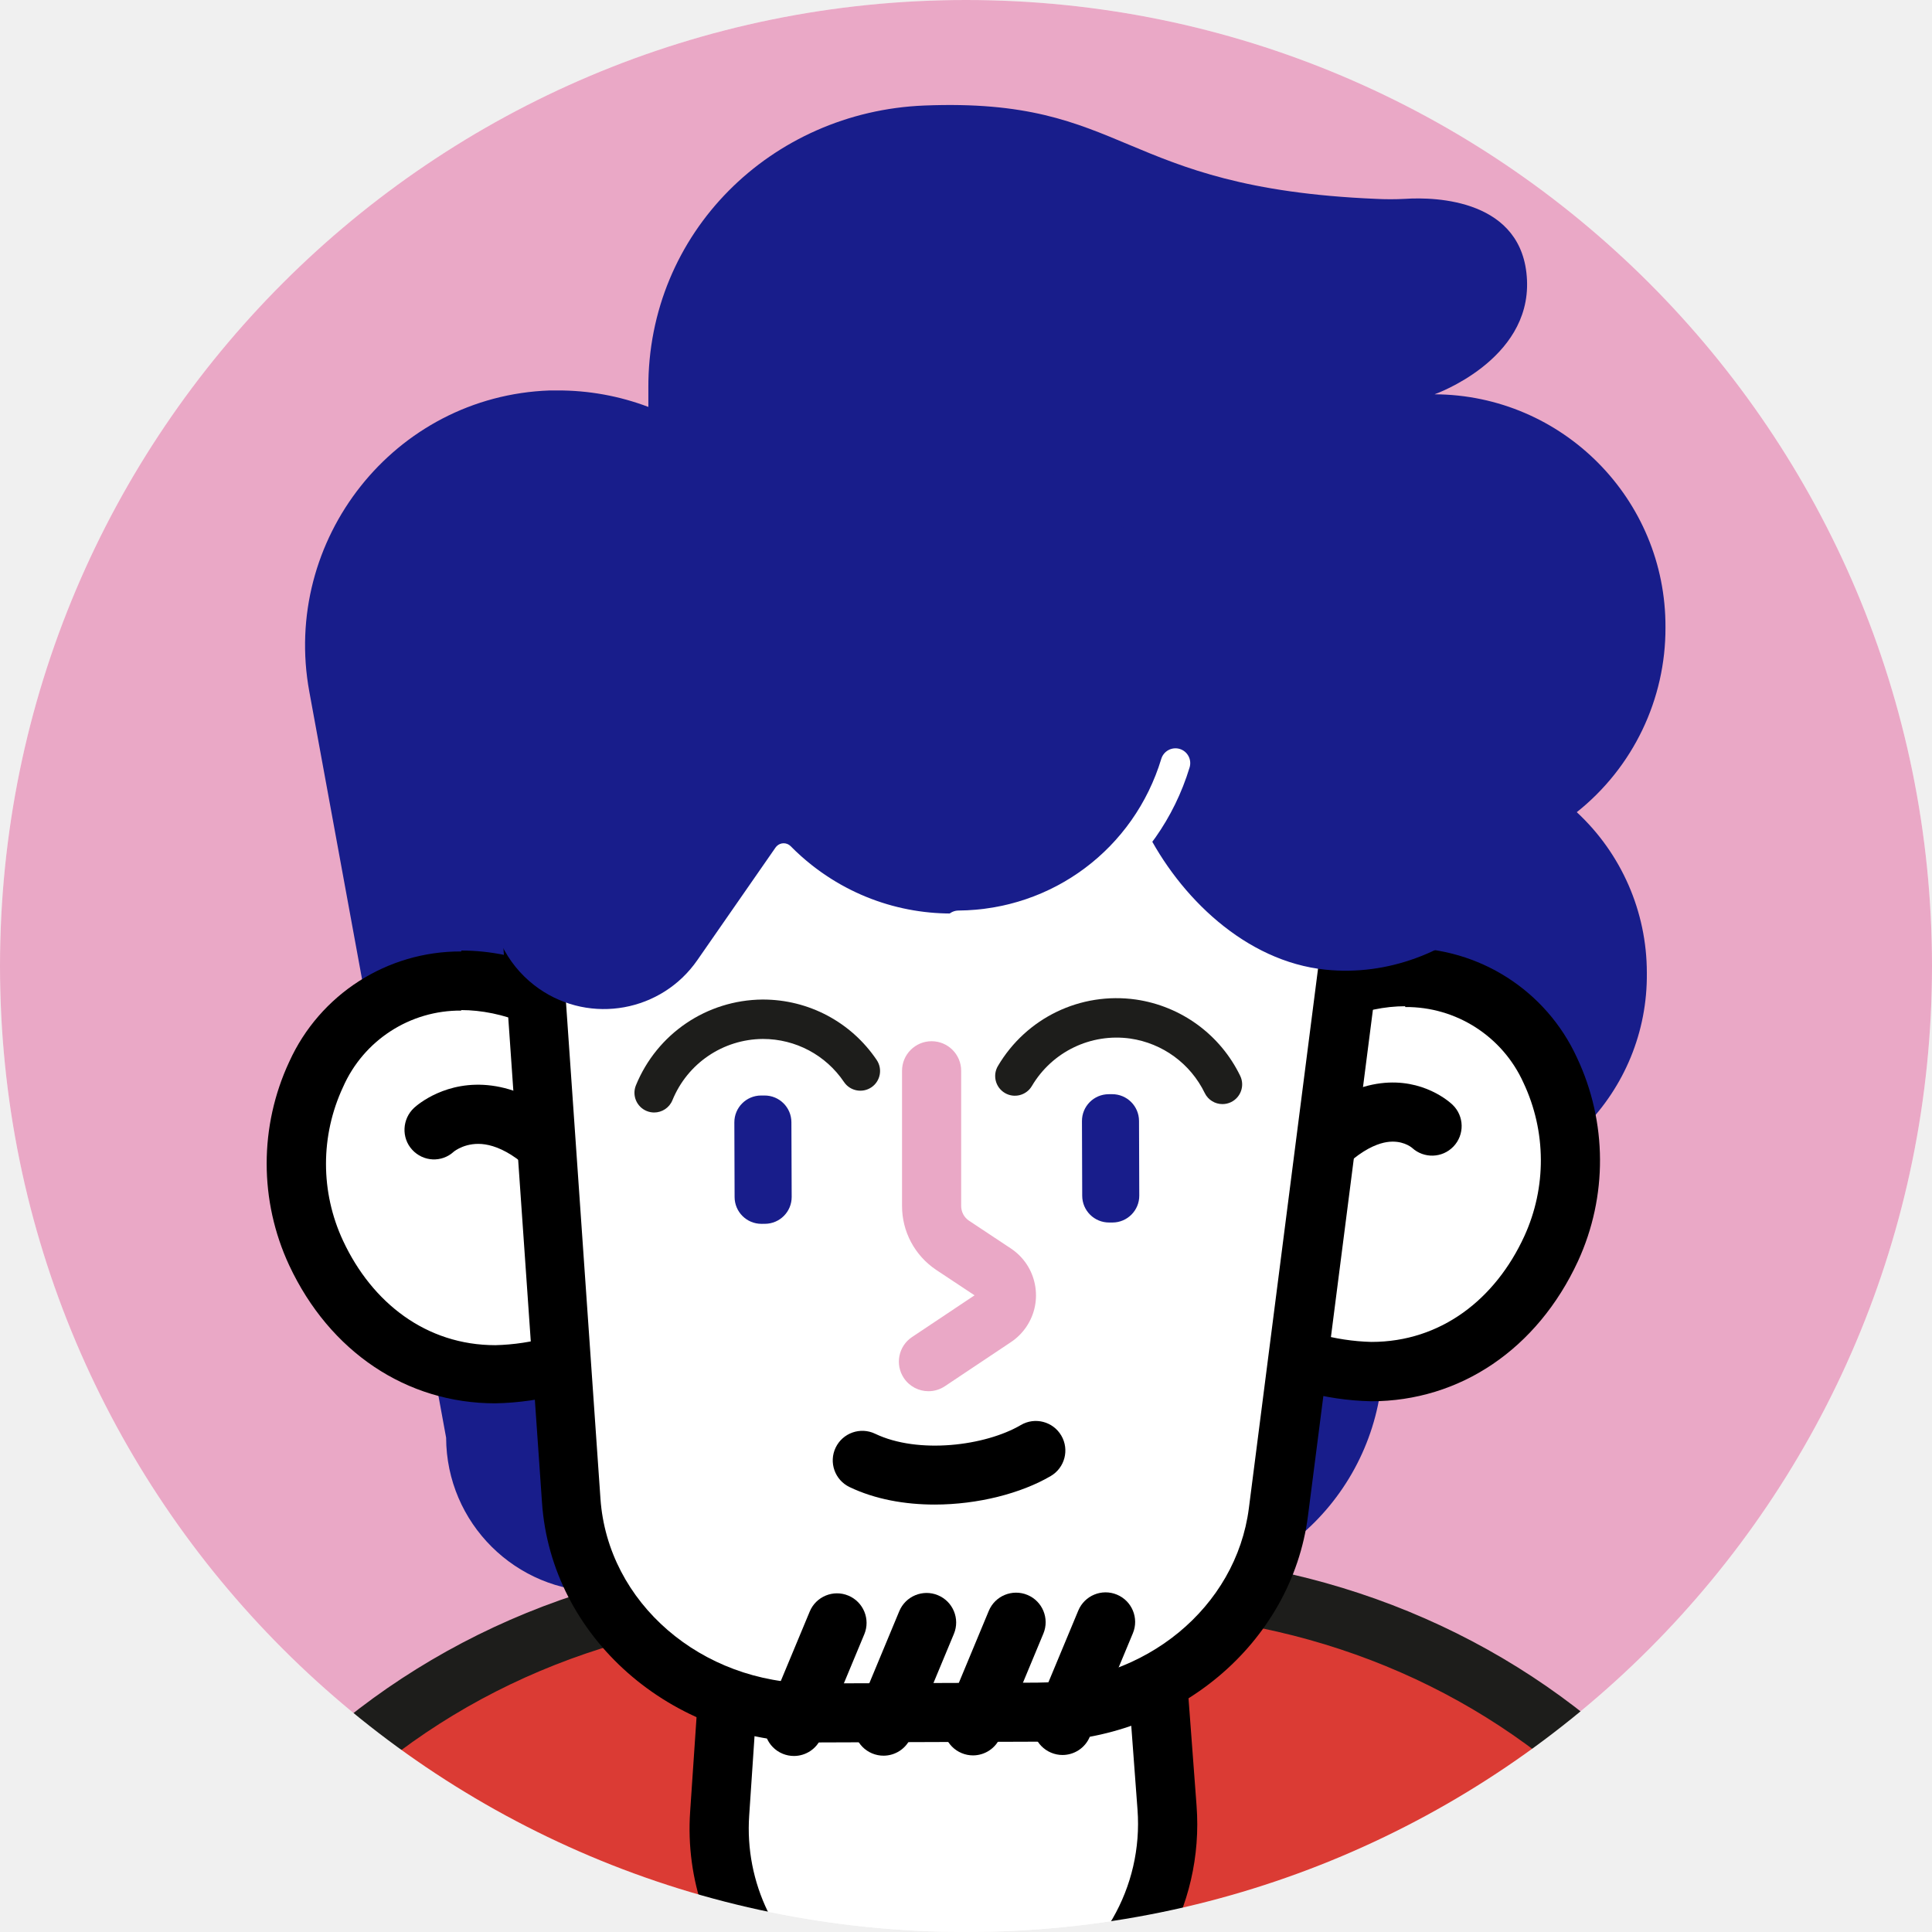
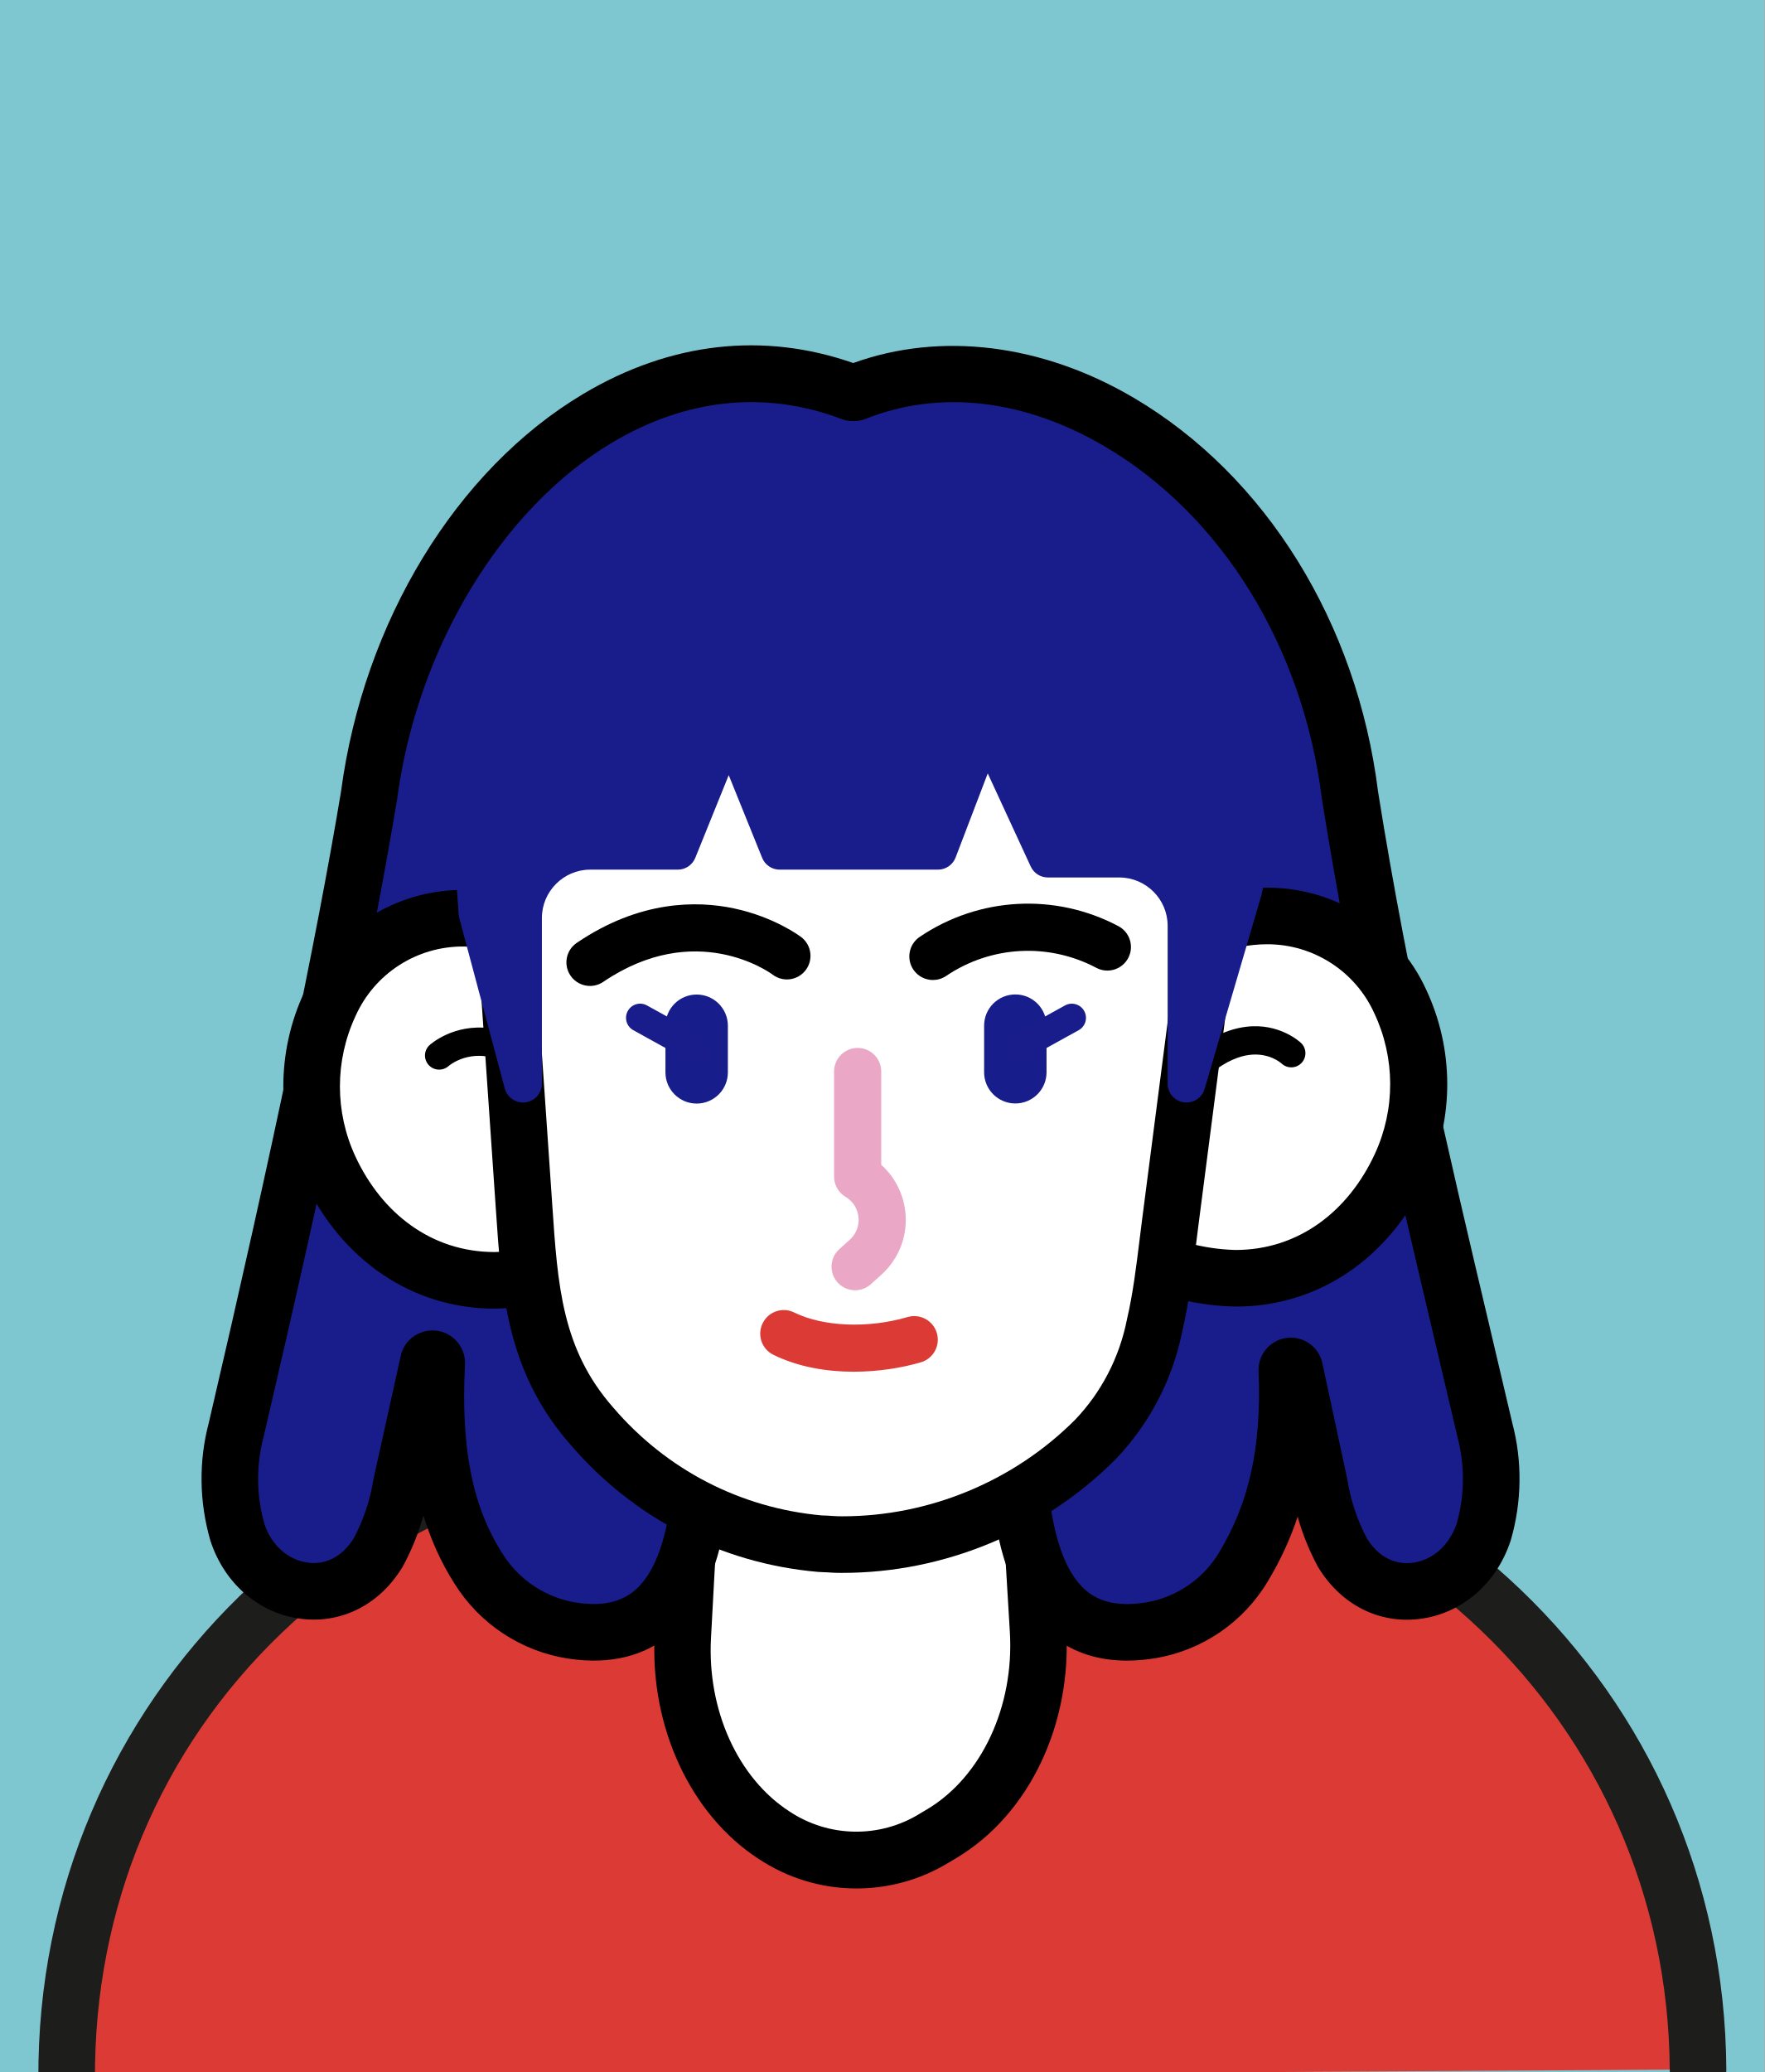
- <svg xmlns="http://www.w3.org/2000/svg" xmlns:xlink="http://www.w3.org/1999/xlink" width="92px" height="92px" viewBox="0 0 92 92" version="1.1">
+ <svg xmlns="http://www.w3.org/2000/svg" xmlns:xlink="http://www.w3.org/1999/xlink" width="92px" height="108px" viewBox="0 0 92 108" version="1.1" style="background: #DB3B34;">
  <defs>
-     <circle id="path-1" cx="46" cy="46" r="46" />
-     <rect id="path-3" x="0" y="0" width="92" height="108" />
-     <polygon id="path-5" points="0 -6.66945984e-15 84 -6.66945984e-15 84 35.514 0 35.514" />
+     <rect id="path-1" x="0" y="0" width="92" height="108" />
  </defs>
-   <g id="Design" stroke="none" stroke-width="1" fill="none" fill-rule="evenodd">
-     <g id="rta-gitex-UI-05.00" transform="translate(-811, -573)">
-       <g id="Group-2" transform="translate(347, 232)">
-         <g id="Avatar" transform="translate(0, 288)">
-           <g id="GTX/Avatar/1-Copy-4" transform="translate(464, 53)">
-             <mask id="mask-2" fill="white">
-               <use xlink:href="#path-1" />
-             </mask>
-             <use id="GTX/Avatar/1" fill="#FBFBFB" xlink:href="#path-1" />
-             <g id="Group" mask="url(#mask-2)">
-               <g id="GTX/Avatar/Character/1">
-                 <rect id="Rectangle" fill="#DB3B34" x="0" y="0" width="92" height="108" />
-                 <mask id="mask-4" fill="white">
-                   <use xlink:href="#path-3" />
-                 </mask>
-                 <use id="Rectangle" fill="#EAA8C6" xlink:href="#path-3" />
-                 <g id="Group-66" mask="url(#mask-4)">
-                   <g transform="translate(4, 5)">
-                     <path d="M1.408,103.107 C1.282,84.522 16.244,70.634 34.829,70.508 L48.712,70.409 C67.297,70.282 82.465,83.963 82.592,102.548" id="Fill-1" fill="#DB3B34" />
-                     <g id="Group-5" stroke-width="1" fill="none" transform="translate(0, 69.00011)">
-                       <mask id="mask-6" fill="white">
-                         <use xlink:href="#path-5" />
-                       </mask>
-                       <g id="Clip-4" />
-                       <path d="M1.409,35.514 C0.636,35.514 0.006,34.89 -7.13467637e-06,34.116 C-0.128,15.175 15.166,0.233 34.819,0.099 L48.702,0.001 C48.791,0 48.88,-6.66945984e-15 48.969,-6.66945984e-15 C58.303,-6.66945984e-15 67.017,3.344 73.535,9.433 C80.22,15.677 83.937,24.239 84,33.538 C84.006,34.316 83.38,34.95 82.602,34.956 L82.592,34.956 C81.819,34.956 81.19,34.332 81.184,33.557 C81.126,25.039 77.727,17.202 71.613,11.49 C65.619,5.891 57.586,2.816 48.969,2.816 C48.886,2.816 48.804,2.816 48.722,2.817 L34.839,2.915 C26.13,2.975 18.046,6.165 12.077,11.901 C6.048,17.694 2.759,25.577 2.817,34.097 C2.822,34.875 2.196,35.509 1.419,35.514 L1.409,35.514 Z" id="Fill-3" fill="#1D1D1B" mask="url(#mask-6)" />
-                     </g>
-                     <path d="M40.686,92.514 C34.916,92.509 30.243,87.827 30.249,82.057 C30.249,81.829 30.257,81.6 30.272,81.372 L31.051,69.804 C31.206,67.645 32.993,65.967 35.158,65.95 L46.595,65.913 C48.757,65.916 50.554,67.578 50.725,69.733 L51.57,81.067 C51.908,85.344 49.578,89.386 45.708,91.238 L45.239,91.467 C43.819,92.155 42.263,92.512 40.686,92.514" id="Fill-6" fill="#FFFFFF" />
-                     <path d="M46.6,64.505 L46.6,64.505 L35.153,64.542 C32.253,64.565 29.856,66.812 29.648,69.705 L28.864,81.269 C28.419,87.794 33.347,93.444 39.871,93.889 C41.929,94.029 43.988,93.63 45.844,92.73 L46.313,92.5 C50.702,90.4 53.35,85.82 52.978,80.969 L52.128,69.639 C51.904,66.754 49.502,64.525 46.609,64.514 L46.6,64.505 Z M46.609,67.321 C48.034,67.322 49.216,68.42 49.322,69.841 L50.167,81.171 C50.444,84.866 48.434,88.356 45.098,89.97 L44.629,90.2 C40.142,92.378 34.74,90.508 32.561,86.022 C31.874,84.606 31.569,83.036 31.675,81.466 L32.454,69.897 C32.553,68.473 33.734,67.365 35.162,67.358 L46.6,67.321 L46.609,67.321 Z" id="Fill-8" fill="#000000" />
-                     <path d="M75.308,24.871 C75.334,18.771 70.412,13.805 64.312,13.776 C64.312,13.776 68.888,12.171 68.714,8.337 C68.541,4.502 64.387,4.371 62.913,4.469 C62.444,4.494 61.974,4.494 61.505,4.469 C49.167,3.944 49.772,-0.365 40.015,0.025 C32.727,0.316 26.832,6.079 26.874,13.49 L26.874,14.377 C25.489,13.852 24.019,13.587 22.538,13.593 L22.181,13.593 C14.761,13.856 9.401,20.713 10.729,27.935 L17.244,63.463 C17.257,67.525 20.56,70.807 24.621,70.794 C24.623,70.794 24.625,70.794 24.626,70.794 C25.22,70.787 25.811,70.71 26.386,70.564 C28.294,73.331 31.445,74.978 34.806,74.966 L45.375,74.929 C48.813,74.918 52.014,73.174 53.888,70.292 C59.776,68.549 63.136,62.362 61.393,56.475 C61.069,55.38 60.578,54.341 59.938,53.396 L64.251,51.725 C69.932,51.661 74.485,47.003 74.421,41.322 C74.421,41.32 74.421,41.318 74.421,41.316 C74.42,38.416 73.211,35.647 71.084,33.675 C73.766,31.542 75.323,28.298 75.308,24.871" id="Fill-10" fill="#181D8B" />
-                     <path d="M19.6,60.441 C15.948,60.441 12.762,58.277 11.067,54.654 C9.812,51.958 9.812,48.846 11.067,46.15 C12.292,43.431 14.999,41.685 17.981,41.691 C20.421,41.691 22.937,42.743 25.457,44.822 C25.779,45.088 25.966,45.483 25.968,45.901 L26.011,57.634 C26.012,58.15 25.731,58.625 25.278,58.873 C23.548,59.867 21.595,60.406 19.6,60.441" id="Fill-12" fill="#FFFFFF" />
-                     <path d="M17.966,40.307 L17.966,40.307 C14.438,40.29 11.228,42.349 9.772,45.563 C8.341,48.635 8.341,52.182 9.772,55.255 C11.706,59.385 15.371,61.825 19.581,61.825 C21.807,61.785 23.987,61.181 25.917,60.07 C26.825,59.584 27.396,58.641 27.404,57.611 L27.362,45.878 C27.36,45.04 26.985,44.247 26.339,43.714 C23.561,41.424 20.745,40.264 17.966,40.264 L17.966,40.307 Z M17.962,43.099 C19.872,43.099 22.111,43.902 24.532,45.915 L24.574,57.648 C23.058,58.529 21.344,59.013 19.59,59.056 C16.305,59.056 13.719,57.047 12.335,54.081 C11.253,51.762 11.253,49.084 12.335,46.765 C13.316,44.535 15.53,43.103 17.966,43.123 L17.962,43.099 Z" id="Fill-14" fill="#000000" />
-                     <path d="M16.676,48.787 C16.676,48.787 20.111,45.624 24.467,52.504" id="Fill-16" fill="#FFFFFF" />
-                     <path d="M24.468,53.912 C24.001,53.912 23.545,53.681 23.277,53.257 C21.471,50.405 20.011,49.638 19.103,49.496 C18.205,49.357 17.631,49.823 17.607,49.843 C17.035,50.369 16.155,50.324 15.629,49.751 C15.102,49.179 15.15,48.278 15.722,47.751 C15.873,47.613 17.251,46.412 19.417,46.696 C21.618,46.986 23.716,48.687 25.656,51.751 C26.072,52.408 25.877,53.278 25.22,53.694 C24.986,53.842 24.725,53.912 24.468,53.912" id="Fill-18" fill="#000000" />
-                     <path d="M61.285,60.319 C59.317,60.278 57.391,59.747 55.681,58.775 C55.226,58.53 54.942,58.056 54.94,57.54 L54.902,45.807 C54.9,45.389 55.084,44.992 55.404,44.723 C57.892,42.639 60.492,41.541 62.913,41.541 C65.874,41.535 68.566,43.26 69.798,45.953 C71.07,48.641 71.085,51.755 69.841,54.457 C68.165,58.108 64.95,60.319 61.285,60.319" id="Fill-20" fill="#FFFFFF" />
-                     <path d="M62.913,40.1 C60.154,40.1 57.249,41.316 54.503,43.611 C53.861,44.148 53.492,44.942 53.494,45.779 L53.532,57.512 C53.536,58.545 54.105,59.492 55.015,59.981 C56.926,61.077 59.082,61.677 61.285,61.727 C65.532,61.727 69.207,59.234 71.141,55.058 C72.557,51.979 72.54,48.431 71.094,45.366 C69.629,42.169 66.43,40.124 62.913,40.138 L62.913,40.1 Z M62.913,42.954 C65.339,42.934 67.547,44.348 68.545,46.558 C69.637,48.872 69.651,51.55 68.583,53.875 C67.208,56.864 64.617,58.901 61.304,58.901 C59.561,58.855 57.857,58.374 56.348,57.503 L56.31,45.77 C58.746,43.733 61.003,42.916 62.913,42.916 L62.913,42.954 Z" id="Fill-22" fill="#000000" />
-                     <path d="M64.195,48.623 C64.195,48.623 61.031,45.582 56.728,52.486" id="Fill-24" fill="#FFFFFF" />
-                     <path d="M56.726,53.893 C56.472,53.893 56.215,53.825 55.983,53.68 C55.323,53.269 55.122,52.4 55.533,51.741 C57.499,48.587 59.59,46.852 61.748,46.584 C63.774,46.333 65.033,47.477 65.17,47.608 C65.731,48.147 65.749,49.038 65.209,49.599 C64.677,50.152 63.804,50.175 63.242,49.66 C63.179,49.607 62.75,49.275 62.038,49.386 C61.328,49.496 59.848,50.141 57.923,53.23 C57.656,53.658 57.196,53.893 56.726,53.893" id="Fill-26" fill="#000000" />
-                     <path d="M34.768,76.571 C28.667,76.571 23.584,72.131 23.19,66.462 L20.806,32.202 C20.754,31.426 21.341,30.755 22.117,30.703 C22.149,30.701 22.181,30.7 22.214,30.7 L59.947,30.564 C60.725,30.558 61.36,31.183 61.367,31.96 C61.367,32.024 61.363,32.087 61.355,32.15 L56.883,67.002 C56.188,72.418 51.251,76.515 45.398,76.538 L34.768,76.571 Z" id="Fill-28" fill="#FFFFFF" />
-                     <path d="M59.938,29.151 L59.938,29.151 L22.214,29.287 C21.434,29.288 20.69,29.613 20.158,30.183 C19.633,30.757 19.368,31.521 19.426,32.295 L21.81,66.556 C22.251,72.957 27.954,77.974 34.787,77.974 L34.839,77.974 L45.408,77.937 C51.978,77.913 57.502,73.286 58.286,67.175 L62.758,32.319 C62.956,30.776 61.865,29.366 60.322,29.169 C60.196,29.153 60.069,29.145 59.943,29.146 L59.938,29.151 Z M59.938,31.967 L55.47,66.819 C54.864,71.54 50.533,75.107 45.375,75.126 L34.806,75.163 L34.763,75.163 C29.39,75.163 24.936,71.315 24.593,66.363 L22.214,32.103 L59.938,31.967 L59.938,31.967 Z" id="Fill-30" fill="#000000" />
-                     <path d="M32.241,47.167 L32.405,47.167 C33.11,47.164 33.684,47.733 33.686,48.438 L33.699,51.996 C33.701,52.701 33.132,53.274 32.426,53.277 L32.262,53.278 C31.557,53.28 30.984,52.711 30.981,52.005 L30.969,48.448 C30.966,47.743 31.536,47.169 32.241,47.167" id="Fill-32" fill="#181D8B" />
-                     <path d="M48.794,47.105 L48.958,47.104 C49.663,47.102 50.236,47.671 50.239,48.376 L50.251,51.933 C50.254,52.638 49.684,53.212 48.979,53.215 L48.815,53.215 C48.11,53.217 47.536,52.648 47.534,51.943 L47.522,48.385 C47.519,47.68 48.089,47.107 48.794,47.105" id="Fill-34" fill="#181D8B" />
-                     <path d="M40.362,45.99 L40.362,52.42 C40.359,53.173 40.732,53.878 41.357,54.297 L43.361,55.625 C43.945,56.017 44.1,56.807 43.709,57.39 C43.616,57.528 43.498,57.645 43.361,57.737 L40.212,59.84" id="Fill-36" fill="#FFFFFF" />
-                     <path d="M40.213,61.248 C39.759,61.248 39.312,61.028 39.041,60.622 C38.609,59.975 38.783,59.101 39.43,58.669 L42.407,56.682 L40.58,55.471 C39.554,54.782 38.949,53.64 38.954,52.413 L38.954,45.99 C38.954,45.212 39.585,44.582 40.362,44.582 C41.14,44.582 41.77,45.212 41.77,45.99 L41.77,52.42 C41.769,52.709 41.908,52.971 42.142,53.128 L44.139,54.452 C44.741,54.855 45.144,55.462 45.282,56.164 C45.42,56.866 45.277,57.58 44.878,58.175 C44.682,58.466 44.436,58.712 44.145,58.907 L40.994,61.011 C40.754,61.171 40.482,61.248 40.213,61.248" id="Fill-38" fill="#EAA8C6" />
-                     <path d="M45.323,64.073 C43.268,65.279 39.579,65.749 37.063,64.542" id="Fill-40" fill="#FFFFFF" />
-                     <path d="M40.506,66.646 C39.09,66.646 37.67,66.395 36.454,65.812 C35.753,65.476 35.457,64.635 35.793,63.934 C36.13,63.232 36.972,62.938 37.672,63.273 C39.724,64.257 42.916,63.854 44.611,62.859 C45.282,62.465 46.144,62.689 46.538,63.361 C46.931,64.031 46.707,64.894 46.036,65.287 C44.635,66.109 42.575,66.646 40.506,66.646" id="Fill-42" fill="#000000" />
-                     <path d="M33.806,78.618 C33.625,78.618 33.442,78.583 33.266,78.51 C32.547,78.211 32.208,77.387 32.506,76.669 L34.558,71.741 C34.856,71.022 35.683,70.682 36.398,70.982 C37.116,71.281 37.456,72.105 37.157,72.822 L35.106,77.75 C34.881,78.292 34.357,78.618 33.806,78.618" id="Fill-44" fill="#000000" />
-                     <path d="M38.072,78.604 C37.892,78.604 37.709,78.569 37.532,78.496 C36.814,78.197 36.474,77.373 36.772,76.655 L38.823,71.723 C39.122,71.005 39.947,70.665 40.663,70.963 C41.382,71.261 41.722,72.085 41.424,72.803 L39.372,77.736 C39.147,78.277 38.624,78.604 38.072,78.604" id="Fill-46" fill="#000000" />
-                     <path d="M42.333,78.59 C42.153,78.59 41.97,78.555 41.794,78.482 C41.075,78.183 40.735,77.359 41.033,76.641 L43.085,71.708 C43.383,70.991 44.208,70.651 44.925,70.949 C45.643,71.247 45.983,72.071 45.685,72.789 L43.634,77.721 C43.408,78.263 42.885,78.59 42.333,78.59" id="Fill-48" fill="#000000" />
-                     <path d="M46.595,78.571 C46.414,78.571 46.231,78.536 46.055,78.462 C45.336,78.163 44.997,77.339 45.295,76.622 L47.347,71.694 C47.645,70.975 48.472,70.636 49.187,70.935 C49.905,71.233 50.245,72.058 49.946,72.775 L47.895,77.703 C47.67,78.245 47.146,78.571 46.595,78.571" id="Fill-50" fill="#000000" />
-                     <path d="M27.151,47.037 C28.009,44.936 30.044,43.556 32.314,43.536 C34.179,43.529 35.925,44.453 36.969,46" id="Fill-52" fill="#FFFFFF" />
-                     <path d="M27.15,47.976 C27.032,47.976 26.912,47.953 26.796,47.906 C26.316,47.71 26.086,47.162 26.282,46.682 C27.287,44.224 29.651,42.621 32.305,42.597 L32.328,42.597 C34.508,42.597 36.53,43.671 37.747,45.475 C38.037,45.904 37.924,46.488 37.494,46.778 C37.063,47.067 36.481,46.954 36.191,46.525 C35.324,45.24 33.883,44.474 32.333,44.474 L32.317,44.474 C30.426,44.491 28.737,45.636 28.02,47.392 C27.871,47.755 27.52,47.976 27.15,47.976" id="Fill-54" fill="#1D1D1B" />
-                     <path d="M44.328,46.239 C45.485,44.28 47.707,43.21 49.96,43.526 C51.805,43.796 53.397,44.961 54.212,46.638" id="Fill-56" fill="#FFFFFF" />
-                     <path d="M54.213,47.576 C53.865,47.577 53.53,47.382 53.368,47.048 C52.688,45.649 51.364,44.68 49.824,44.455 C47.947,44.192 46.104,45.079 45.136,46.716 C44.873,47.162 44.297,47.311 43.851,47.047 C43.405,46.784 43.256,46.208 43.52,45.762 C44.874,43.468 47.451,42.224 50.091,42.597 C52.25,42.912 54.105,44.269 55.056,46.228 C55.283,46.694 55.088,47.255 54.622,47.482 C54.49,47.546 54.35,47.576 54.213,47.576" id="Fill-58" fill="#1D1D1B" />
-                     <path d="M14.512,30.399 C14.466,30.312 14.446,30.212 14.456,30.113 C15.118,24.11 18.558,18.798 24.476,19.403 C26.922,19.65 29.207,20.732 30.948,22.468 C31.134,22.648 31.431,22.644 31.611,22.457 C31.642,22.426 31.669,22.39 31.689,22.35 C34.371,17.026 40.86,14.883 46.185,17.564 C48.28,18.619 49.974,20.327 51.011,22.43 C51.126,22.663 51.407,22.758 51.64,22.644 C51.702,22.613 51.757,22.569 51.8,22.515 C54.084,19.628 57.683,18.105 61.346,18.474 C67.363,19.13 71.708,24.538 71.053,30.555 C71.052,30.559 71.052,30.564 71.051,30.568 C70.427,36.632 65.086,41.785 59.121,41.175 C55.306,40.785 52.156,37.702 50.547,34.473 C50.432,34.241 50.151,34.145 49.918,34.26 C49.856,34.29 49.801,34.334 49.758,34.389 C46.096,39.056 39.343,39.872 34.675,36.21 C34.313,35.925 33.969,35.618 33.646,35.29 C33.462,35.108 33.164,35.111 32.983,35.296 C32.965,35.314 32.948,35.334 32.933,35.355 L29.207,40.72 C27.505,43.177 24.134,43.789 21.677,42.088 C20.997,41.617 20.434,40.996 20.031,40.274 L14.512,30.399 Z" id="Fill-60" fill="#181D8B" />
-                     <path d="M51.973,31.338 C50.592,35.894 46.409,39.024 41.648,39.063" id="Fill-62" fill="#181D8B" />
-                     <path d="M41.649,39.767 C41.262,39.767 40.948,39.456 40.945,39.069 C40.941,38.68 41.254,38.362 41.642,38.359 C46.119,38.322 50.001,35.418 51.3,31.133 C51.413,30.762 51.807,30.552 52.178,30.664 C52.55,30.777 52.76,31.17 52.648,31.543 C51.168,36.419 46.751,39.725 41.655,39.767 L41.649,39.767 Z" id="Fill-64" fill="#FFFFFF" />
-                   </g>
-                 </g>
-               </g>
-             </g>
-           </g>
-         </g>
+   <g id="GTX/Avatar/Character/5" stroke="none" stroke-width="1" fill="none" fill-rule="evenodd">
+     <rect fill="#DB3B34" x="0" y="0" width="92" height="108" />
+     <mask id="mask-2" fill="white">
+       <use xlink:href="#path-1" />
+     </mask>
+     <use id="Rectangle" fill="#7FC7D0" xlink:href="#path-1" />
+     <g id="Group-57" mask="url(#mask-2)">
+       <g transform="translate(2, 18)">
+         <path d="M1.475,90.376 C1.363,70.906 17.052,56.372 36.522,56.254 L51.061,56.165 C70.531,56.052 86.407,70.424 86.525,89.869" id="Fill-1" fill="#DB3B34" />
+         <path d="M1.476,91.851 C0.665,91.851 0.006,91.196 0,90.385 C-0.114,70.544 15.924,54.904 36.513,54.779 L51.051,54.691 C51.131,54.69 51.21,54.69 51.289,54.69 C71.775,54.69 87.88,70.096 88,89.86 C88.005,90.675 87.349,91.34 86.534,91.345 L86.525,91.345 C85.715,91.345 85.055,90.69 85.05,89.878 C84.94,71.762 70.128,57.64 51.288,57.64 C51.215,57.64 51.143,57.64 51.069,57.641 L36.531,57.729 C27.406,57.784 18.935,61.12 12.676,67.122 C6.353,73.186 2.899,81.442 2.951,90.367 C2.956,91.182 2.299,91.846 1.484,91.851 L1.476,91.851 Z" id="Fill-3" fill="#1D1D1B" />
+         <path d="M42.668,78.94 C41.131,78.93 39.63,78.476 38.346,77.632 C35.229,75.611 33.361,71.545 33.597,67.272 L34.255,55.157 C34.378,52.891 36.025,51.111 38.007,51.106 L47.639,51.106 C49.655,51.106 51.272,52.837 51.41,55.133 L52.118,67.007 C52.383,71.432 50.426,75.596 47.132,77.573 L46.729,77.814 C45.502,78.549 44.099,78.938 42.668,78.94" id="Fill-5" fill="#FFFFFF" />
+         <path d="M47.644,49.651 L47.644,49.651 L38.012,49.651 C35.249,49.651 32.957,52.05 32.79,55.094 L32.131,67.208 C31.871,72.002 34,76.584 37.54,78.885 C40.534,80.88 44.414,80.953 47.481,79.072 L47.884,78.831 C51.646,76.575 53.883,71.899 53.588,66.913 L52.875,55.039 C52.693,52.006 50.417,49.631 47.644,49.631 L47.644,49.651 Z M47.648,52.556 C48.848,52.556 49.846,53.707 49.935,55.197 L50.648,67.071 C50.879,70.945 49.173,74.593 46.37,76.285 L45.967,76.525 C43.869,77.829 41.201,77.785 39.147,76.412 C36.463,74.672 34.86,71.122 35.067,67.371 L35.725,55.256 C35.809,53.781 36.807,52.601 38.007,52.601 L47.644,52.601 L47.648,52.556 Z" id="Fill-7" fill="#000000" />
+         <path d="M17.239,23.469 C15.596,33.367 12.592,46.77 10.311,56.539 C9.851,58.28 9.871,60.113 10.37,61.844 C11.486,65.286 15.744,66.171 17.72,62.916 C18.32,61.802 18.727,60.595 18.925,59.346 C19.417,57.144 19.864,55.094 20.331,52.999 C20.355,52.879 20.472,52.802 20.592,52.826 C20.701,52.848 20.776,52.947 20.769,53.058 C20.582,56.775 20.906,60.581 22.957,63.781 C24.039,65.505 25.814,66.675 27.824,66.992 C36.045,68.236 34.555,56.126 34.634,51.367 C34.693,47.502 34.755,43.639 34.821,39.778 L42.86,33.032 L50.884,39.778 L51.075,51.367 C51.154,56.151 49.645,68.374 58.023,66.972 C60.038,66.622 61.798,65.408 62.841,63.649 C64.808,60.369 65.231,56.957 65.088,53.432 C65.074,53.318 65.156,53.214 65.27,53.201 C65.384,53.187 65.487,53.268 65.501,53.382 L66.784,59.346 C66.982,60.594 67.385,61.801 67.979,62.916 C69.946,66.171 74.218,65.306 75.354,61.844 C75.851,60.113 75.871,58.281 75.413,56.539 C72.734,45.078 70.29,35.432 68.382,23.469 C66.455,7.908 52.968,-1.704 42.565,2.47 L42.417,2.47 C30.691,-2.009 19.092,9.432 17.239,23.469" id="Fill-9" fill="#181D8B" />
+         <path d="M42.859,31.557 C43.197,31.557 43.534,31.673 43.809,31.903 L51.833,38.649 C52.16,38.924 52.352,39.327 52.359,39.754 L52.55,51.342 C52.561,51.989 52.544,52.764 52.526,53.583 C52.448,57.073 52.32,62.913 54.597,64.884 C55.356,65.542 56.396,65.75 57.779,65.518 C59.363,65.243 60.748,64.287 61.572,62.896 C63.139,60.285 63.768,57.394 63.615,53.522 C63.587,53.104 63.712,52.697 63.973,52.365 C64.251,52.012 64.65,51.789 65.097,51.736 C65.542,51.683 65.984,51.808 66.336,52.085 C66.663,52.342 66.879,52.704 66.951,53.11 L68.226,59.036 C68.232,59.063 68.237,59.089 68.241,59.116 C68.411,60.191 68.754,61.224 69.262,62.186 C70.035,63.439 71.069,63.523 71.615,63.46 C72.668,63.341 73.559,62.556 73.944,61.41 C74.36,59.943 74.375,58.388 73.987,56.914 C73.573,55.147 73.174,53.459 72.782,51.799 C70.608,42.601 68.554,33.912 66.926,23.702 C66.923,23.684 66.921,23.667 66.918,23.651 C65.939,15.746 61.716,8.879 55.62,5.283 C51.416,2.803 46.975,2.291 43.114,3.839 C42.939,3.909 42.753,3.945 42.565,3.945 L42.417,3.945 C42.237,3.945 42.059,3.912 41.891,3.848 C37.933,2.337 33.791,2.758 29.913,5.07 C24.139,8.509 19.738,15.808 18.702,23.663 C18.699,23.679 18.697,23.695 18.694,23.711 C17.393,31.551 15.056,42.708 11.747,56.874 C11.345,58.399 11.362,59.962 11.787,61.436 C12.146,62.54 13.033,63.331 14.087,63.454 C15.024,63.565 15.863,63.112 16.44,62.182 C16.952,61.222 17.297,60.191 17.468,59.115 C17.473,59.085 17.479,59.055 17.486,59.025 C17.743,57.869 17.99,56.754 18.233,55.653 C18.452,54.658 18.67,53.673 18.891,52.678 C19.073,51.788 19.968,51.196 20.887,51.381 C21.717,51.55 22.299,52.315 22.241,53.16 C22.023,57.492 22.627,60.531 24.199,62.985 C25.062,64.36 26.464,65.285 28.054,65.535 C29.38,65.736 30.389,65.518 31.129,64.867 C33.387,62.881 33.259,57.06 33.184,53.583 C33.166,52.763 33.148,51.989 33.159,51.342 C33.218,47.479 33.28,43.615 33.346,39.753 C33.353,39.326 33.546,38.923 33.873,38.648 L41.911,31.902 C42.185,31.673 42.523,31.557 42.859,31.557 L42.859,31.557 Z M56.751,68.558 C55.144,68.558 53.776,68.075 52.667,67.115 C49.34,64.235 49.476,58.041 49.577,53.518 C49.595,52.693 49.611,51.981 49.6,51.391 L49.42,40.475 L42.858,34.959 L36.284,40.476 C36.223,44.112 36.164,47.75 36.109,51.389 C36.099,51.981 36.115,52.693 36.133,53.518 C36.232,58.021 36.366,64.189 33.077,67.082 C31.663,68.326 29.824,68.787 27.603,68.45 C25.163,68.066 23.017,66.65 21.708,64.565 C20.972,63.416 20.446,62.205 20.075,60.989 C19.823,61.899 19.47,62.778 19.019,63.615 C19.007,63.637 18.995,63.66 18.981,63.681 C17.805,65.619 15.848,66.627 13.746,66.384 C11.532,66.126 9.701,64.561 8.967,62.3 C8.38,60.267 8.357,58.161 8.885,56.162 C12.165,42.114 14.488,31.027 15.78,23.252 C16.954,14.412 21.789,6.476 28.403,2.535 C32.936,-0.165 37.794,-0.718 42.482,0.923 C47.04,-0.726 52.345,-0.074 57.119,2.742 C63.991,6.797 68.746,14.466 69.843,23.262 C71.454,33.354 73.493,41.985 75.653,51.121 C76.045,52.783 76.445,54.473 76.849,56.203 C77.365,58.161 77.341,60.266 76.772,62.251 C76.767,62.269 76.762,62.286 76.756,62.304 C76.011,64.573 74.169,66.139 71.949,66.392 C69.844,66.63 67.888,65.617 66.717,63.679 C66.703,63.656 66.689,63.633 66.677,63.609 C66.243,62.794 65.9,61.939 65.651,61.056 C65.263,62.227 64.751,63.333 64.106,64.407 C62.845,66.535 60.718,68.002 58.275,68.426 C57.746,68.514 57.238,68.558 56.751,68.558 L56.751,68.558 Z" id="Fill-11" fill="#000000" />
+         <path d="M23.798,48.736 C20.115,48.736 16.914,46.558 15.203,42.91 C13.942,40.196 13.942,37.064 15.203,34.35 C16.439,31.612 19.166,29.855 22.17,29.861 C24.628,29.861 27.161,30.918 29.688,33.008 C30.026,33.282 30.226,33.693 30.233,34.129 L30.233,45.855 C30.235,46.395 29.94,46.893 29.466,47.153 C27.74,48.148 25.79,48.692 23.798,48.736" id="Fill-13" fill="#FFFFFF" />
+         <path d="M22.16,28.386 L22.16,28.386 C18.58,28.374 15.328,30.467 13.856,33.73 C12.408,36.836 12.408,40.424 13.856,43.529 C15.823,47.714 19.52,50.211 23.788,50.211 C26.033,50.172 28.232,49.565 30.179,48.446 C31.126,47.926 31.712,46.93 31.709,45.85 L31.709,34.129 C31.706,33.251 31.313,32.421 30.637,31.862 C27.834,29.546 24.992,28.376 22.18,28.376 L22.16,28.386 Z M22.16,31.336 C24.068,31.336 26.3,32.162 28.758,34.129 L28.758,45.855 C27.247,46.737 25.537,47.22 23.788,47.261 C20.498,47.261 17.912,45.25 16.531,42.285 C15.451,39.966 15.451,37.289 16.531,34.969 C17.519,32.748 19.728,31.321 22.16,31.336 L22.16,31.336 Z" id="Fill-15" fill="#000000" />
+         <path d="M20.892,37.02 C20.892,37.02 24.333,33.863 28.68,40.742" id="Fill-17" fill="#FFFFFF" />
+         <path d="M28.68,41.479 C28.436,41.479 28.197,41.358 28.056,41.136 C26.511,38.689 24.897,37.282 23.388,37.065 C22.177,36.886 21.417,37.54 21.384,37.568 C21.081,37.835 20.616,37.81 20.346,37.509 C20.076,37.209 20.095,36.749 20.394,36.476 C20.444,36.43 21.653,35.345 23.551,35.597 C25.544,35.863 27.48,37.461 29.304,40.348 C29.521,40.692 29.418,41.147 29.074,41.366 C28.952,41.442 28.815,41.479 28.68,41.479" id="Fill-19" fill="#000000" />
+         <path d="M62.408,48.628 C60.433,48.585 58.5,48.049 56.784,47.069 C56.307,46.813 56.009,46.317 56.007,45.776 L55.977,34.065 C55.977,33.626 56.171,33.21 56.508,32.929 C59.041,30.815 61.578,29.743 64.051,29.743 C67.039,29.738 69.755,31.48 70.998,34.197 C72.272,36.904 72.285,40.036 71.032,42.753 C69.341,46.43 66.116,48.628 62.423,48.628 L62.408,48.628 Z" id="Fill-21" fill="#FFFFFF" />
+         <path d="M64.06,28.268 C61.233,28.268 58.377,29.453 55.569,31.798 C54.897,32.361 54.51,33.193 54.512,34.07 L54.542,45.781 C54.545,46.862 55.14,47.854 56.09,48.367 C58.027,49.467 60.207,50.063 62.433,50.103 C66.725,50.103 70.442,47.586 72.384,43.372 C73.82,40.259 73.805,36.67 72.345,33.568 C70.859,30.332 67.622,28.261 64.06,28.268 Z M64.036,31.218 C66.455,31.204 68.656,32.617 69.651,34.822 C70.74,37.137 70.751,39.814 69.68,42.138 C68.304,45.122 65.713,47.153 62.408,47.153 C60.68,47.107 58.991,46.633 57.492,45.771 L57.462,34.065 C59.921,32.029 62.148,31.218 64.06,31.218 L64.036,31.218 Z" id="Fill-23" fill="#000000" />
+         <path d="M65.319,36.897 C65.319,36.897 62.163,33.853 57.851,40.751" id="Fill-25" fill="#FFFFFF" />
+         <path d="M57.85,41.489 C57.716,41.489 57.581,41.453 57.46,41.376 C57.115,41.161 57.009,40.706 57.225,40.36 C59.083,37.389 61.013,35.76 62.96,35.52 C64.701,35.303 65.786,36.322 65.831,36.366 C66.124,36.648 66.133,37.115 65.85,37.408 C65.568,37.701 65.106,37.709 64.813,37.434 C64.776,37.4 64.147,36.846 63.105,36.989 C62.091,37.128 60.465,37.96 58.476,41.142 C58.336,41.366 58.096,41.489 57.85,41.489" id="Fill-27" fill="#000000" />
+         <path d="M58.195,51.077 C58.593,49.375 58.77,47.576 59.011,45.712 L61.656,25.249 C62.076,22.069 60.688,18.921 58.057,17.087 C52.546,13.277 42.019,8.729 29.049,16.301 C25.687,18.275 23.737,21.985 24.014,25.873 L24.481,32.654 L25.282,44.336 C25.592,48.854 25.72,52.763 28.852,56.328 C31.866,59.856 36.146,62.06 40.77,62.464 C41.07,62.464 41.375,62.503 41.675,62.508 C46.699,62.575 51.537,60.607 55.087,57.05 C56.672,55.396 57.749,53.323 58.195,51.077" id="Fill-29" fill="#FFFFFF" />
+         <path d="M40.841,60.989 C41.012,60.992 41.183,61.002 41.354,61.015 C41.469,61.023 41.584,61.031 41.698,61.033 C41.774,61.034 41.849,61.035 41.924,61.035 C46.441,61.035 50.848,59.21 54.044,56.008 C55.414,54.577 56.357,52.764 56.749,50.789 C56.751,50.773 56.755,50.756 56.759,50.74 C57.062,49.445 57.232,48.066 57.412,46.607 C57.457,46.248 57.501,45.886 57.548,45.523 L60.193,25.06 C60.543,22.412 59.401,19.822 57.214,18.297 C51.231,14.161 41.611,10.675 29.792,17.575 C26.898,19.275 25.246,22.416 25.485,25.768 L26.794,44.835 C27.076,49.019 27.297,52.323 29.96,55.355 C32.741,58.609 36.599,60.604 40.841,60.989 M41.92,63.984 C41.831,63.984 41.743,63.984 41.655,63.983 C41.485,63.98 41.318,63.969 41.15,63.957 C40.981,63.946 40.81,63.948 40.642,63.933 C35.602,63.493 31.017,61.132 27.73,57.286 C24.421,53.519 24.144,49.397 23.851,45.032 L22.542,25.975 C22.223,21.5 24.43,17.304 28.301,15.029 C42.157,6.94 53.417,12.086 58.896,15.874 C61.996,18.036 63.612,21.701 63.119,25.442 L60.474,45.901 C60.428,46.26 60.384,46.616 60.34,46.968 C60.151,48.5 59.972,49.948 59.637,51.388 C59.133,53.906 57.929,56.216 56.153,58.07 C52.385,61.845 47.218,63.984 41.92,63.984" id="Fill-31" fill="#000000" />
+         <path d="M45.662,51.829 C43.538,52.448 40.849,52.488 38.862,51.514" id="Fill-33" fill="#FFFFFF" />
+         <path d="M42.507,53.499 C41.098,53.499 39.623,53.256 38.322,52.618 C37.712,52.32 37.46,51.583 37.759,50.974 C38.058,50.363 38.794,50.111 39.403,50.411 C40.929,51.158 43.252,51.252 45.318,50.649 C45.971,50.46 46.652,50.833 46.842,51.484 C47.032,52.137 46.658,52.819 46.006,53.009 C45.013,53.299 43.787,53.499 42.507,53.499" id="Fill-35" fill="#DB3B34" />
+         <path d="M28.76,33.391 C28.366,33.391 27.979,33.202 27.742,32.852 C27.36,32.29 27.507,31.526 28.069,31.145 C31.351,28.918 34.341,28.94 36.269,29.35 C38.373,29.797 39.712,30.801 39.769,30.844 C40.308,31.254 40.414,32.026 40.003,32.566 C39.594,33.105 38.826,33.212 38.286,32.805 C38.112,32.675 34.261,29.915 29.448,33.179 C29.237,33.322 28.997,33.391 28.76,33.391" id="Fill-37" fill="#000000" />
+         <path d="M46.636,33.081 C46.242,33.081 45.855,32.892 45.617,32.541 C45.237,31.979 45.385,31.214 45.947,30.834 C49.039,28.744 53.008,28.529 56.306,30.274 C56.906,30.592 57.136,31.335 56.818,31.935 C56.5,32.536 55.757,32.764 55.157,32.447 C52.662,31.128 49.661,31.29 47.324,32.871 C47.113,33.013 46.873,33.081 46.636,33.081" id="Fill-39" fill="#000000" />
+         <path d="M22.893,29.595 L22.893,29.595 L25.268,38.485 L25.268,29.851 C25.268,27.921 26.828,26.354 28.758,26.345 L33.336,26.345 L35.991,19.782 L38.646,26.345 L46.901,26.345 L49.409,19.782 L52.629,26.754 L56.351,26.754 C58.287,26.754 59.857,28.323 59.857,30.259 L59.857,38.485 L62.807,28.425 L64.036,22.973 L60.476,13.056 L43.199,8.095 L25.395,14.324 L22.219,20.047 L22.893,29.595 Z" id="Fill-41" fill="#181D8B" />
+         <path d="M53.258,25.77 L56.351,25.77 C58.826,25.77 60.84,27.784 60.84,30.259 L60.84,31.638 L61.854,28.178 L63.014,23.036 L59.721,13.861 L43.229,9.126 L26.074,15.128 L23.221,20.269 L23.867,29.433 L24.284,30.993 L24.284,29.851 C24.284,27.386 26.289,25.372 28.754,25.362 L32.673,25.362 L35.079,19.413 C35.23,19.041 35.59,18.798 35.991,18.798 C36.392,18.798 36.753,19.041 36.903,19.413 L39.309,25.362 L46.224,25.362 L48.49,19.431 C48.631,19.061 48.98,18.813 49.376,18.799 C49.763,18.778 50.136,19.01 50.301,19.369 L53.258,25.77 Z M59.858,39.468 C59.811,39.468 59.764,39.465 59.717,39.458 C59.233,39.389 58.874,38.974 58.874,38.485 L58.874,30.259 C58.874,28.868 57.742,27.737 56.351,27.737 L52.629,27.737 C52.245,27.737 51.897,27.514 51.736,27.166 L49.495,22.313 L47.819,26.697 C47.674,27.077 47.308,27.329 46.901,27.329 L38.646,27.329 C38.245,27.329 37.884,27.086 37.734,26.714 L35.991,22.404 L34.248,26.714 C34.097,27.086 33.737,27.329 33.336,27.329 L28.759,27.329 C27.378,27.335 26.251,28.466 26.251,29.851 L26.251,38.485 C26.251,38.978 25.885,39.396 25.396,39.46 C24.908,39.518 24.444,39.216 24.317,38.739 L21.943,29.849 C21.927,29.789 21.917,29.727 21.912,29.665 L21.239,20.116 C21.225,19.926 21.268,19.737 21.359,19.57 L24.536,13.847 C24.653,13.636 24.843,13.475 25.071,13.396 L42.875,7.166 C43.066,7.099 43.274,7.093 43.47,7.15 L60.747,12.111 C61.052,12.198 61.295,12.425 61.402,12.723 L64.962,22.64 C65.025,22.816 65.036,23.007 64.995,23.188 L63.766,28.642 C63.761,28.662 63.756,28.682 63.75,28.702 L60.8,38.762 C60.676,39.185 60.288,39.468 59.858,39.468 L59.858,39.468 Z" id="Fill-43" fill="#181D8B" />
+         <path d="M42.712,37.851 L42.712,43.328 C43.958,44.07 44.365,45.682 43.623,46.927 C43.476,47.174 43.289,47.394 43.071,47.581 L42.579,48.023" id="Fill-45" fill="#FFFFFF" />
+         <path d="M42.58,49.252 C42.243,49.252 41.908,49.115 41.666,48.845 C41.211,48.341 41.253,47.563 41.757,47.11 L42.249,46.667 C42.389,46.547 42.488,46.43 42.567,46.298 C42.758,45.978 42.813,45.602 42.721,45.241 C42.63,44.879 42.403,44.575 42.083,44.384 C41.71,44.162 41.483,43.761 41.483,43.328 L41.483,37.851 C41.483,37.172 42.033,36.622 42.712,36.622 C43.391,36.622 43.942,37.172 43.942,37.851 L43.942,42.713 C45.286,43.918 45.637,45.949 44.679,47.557 C44.462,47.92 44.189,48.242 43.868,48.516 L43.401,48.937 C43.166,49.148 42.873,49.252 42.58,49.252" id="Fill-47" fill="#EAA8C6" />
+         <path d="M34.319,33.839 L34.319,33.839 C35.218,33.839 35.947,34.567 35.947,35.466 L35.947,37.895 C35.947,38.794 35.218,39.522 34.319,39.522 L34.319,39.522 C33.421,39.522 32.692,38.794 32.692,37.895 L32.692,35.466 C32.692,34.567 33.421,33.839 34.319,33.839" id="Fill-49" fill="#181D8C" />
+         <path d="M34.319,37.418 C34.198,37.418 34.075,37.389 33.962,37.326 L31.018,35.698 C30.662,35.502 30.532,35.052 30.729,34.696 C30.926,34.339 31.376,34.209 31.731,34.408 L34.676,36.035 C35.032,36.232 35.162,36.681 34.964,37.038 C34.83,37.281 34.578,37.418 34.319,37.418" id="Fill-51" fill="#181D8B" />
+         <path d="M50.933,39.517 L50.933,39.517 C50.034,39.517 49.305,38.789 49.305,37.89 L49.305,35.461 C49.305,34.562 50.034,33.834 50.933,33.834 L50.933,33.834 C51.832,33.834 52.56,34.562 52.56,35.461 L52.56,37.89 C52.56,38.789 51.832,39.517 50.933,39.517" id="Fill-53" fill="#181D8C" />
+         <path d="M50.933,37.418 C50.674,37.418 50.422,37.281 50.288,37.038 C50.09,36.681 50.22,36.232 50.576,36.035 L53.521,34.408 C53.876,34.211 54.326,34.339 54.523,34.696 C54.721,35.053 54.591,35.502 54.235,35.698 L51.29,37.326 C51.177,37.388 51.054,37.418 50.933,37.418" id="Fill-55" fill="#181D8B" />
      </g>
    </g>
  </g>
</svg>
